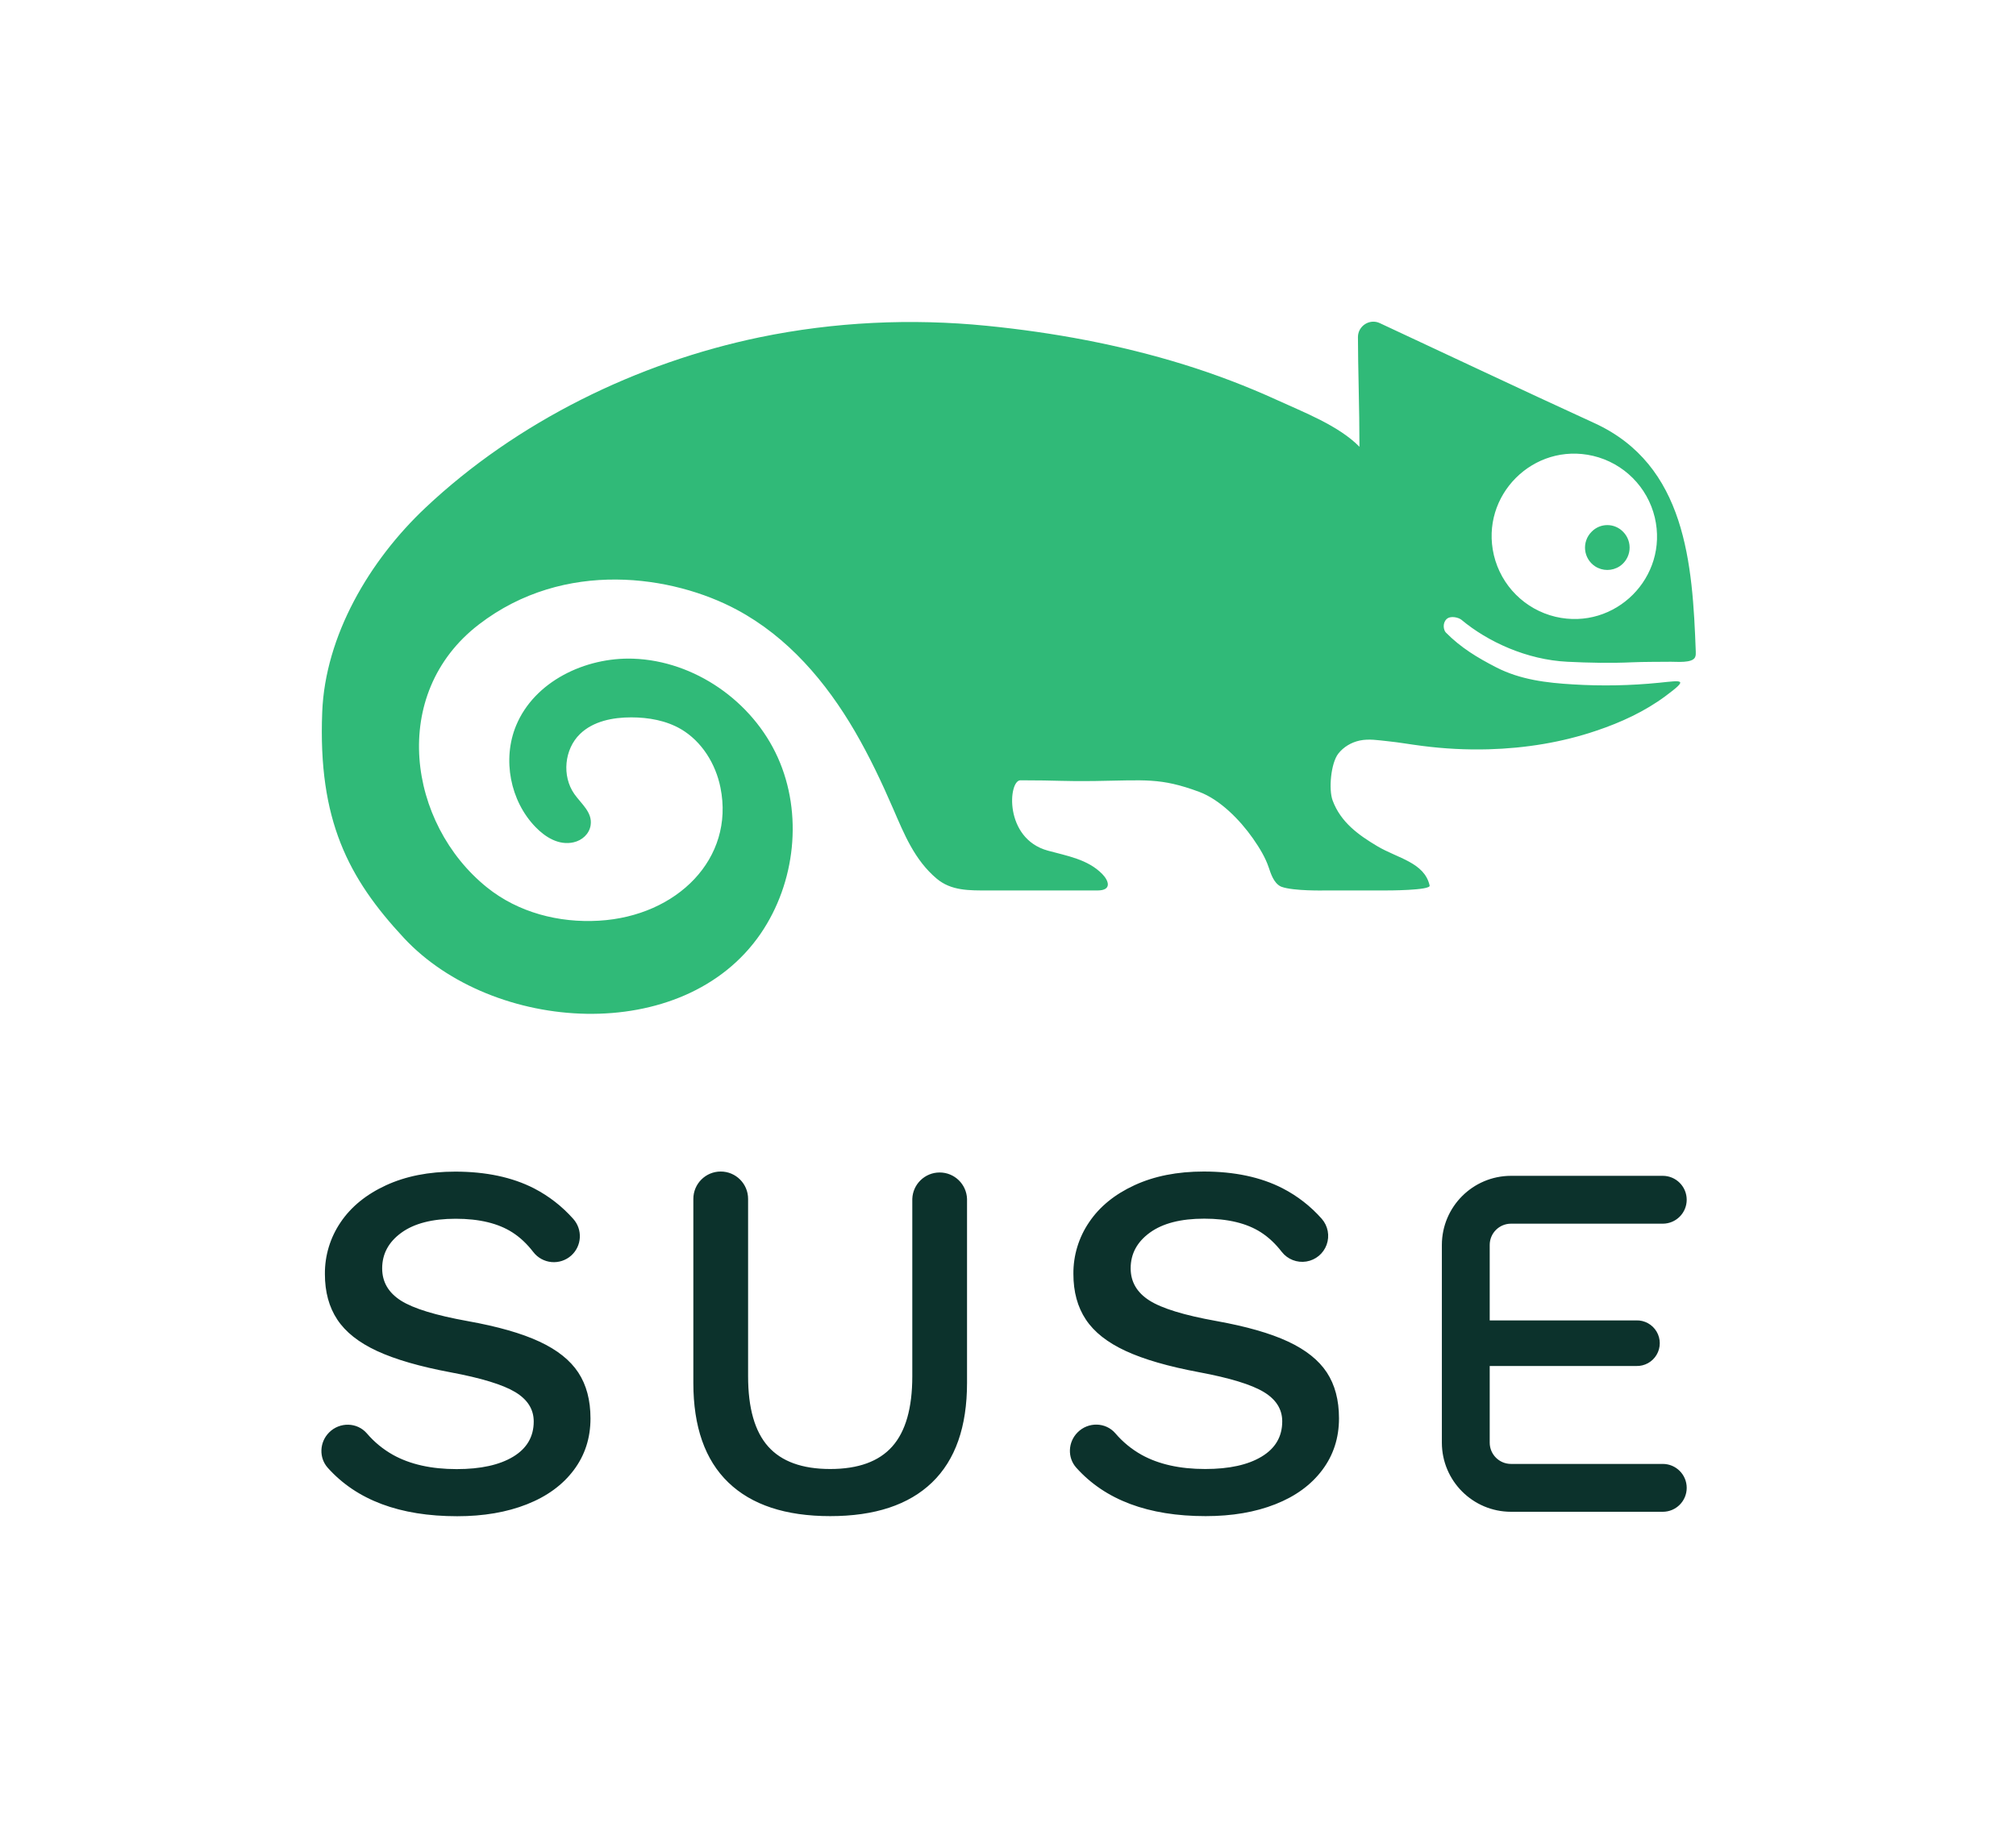
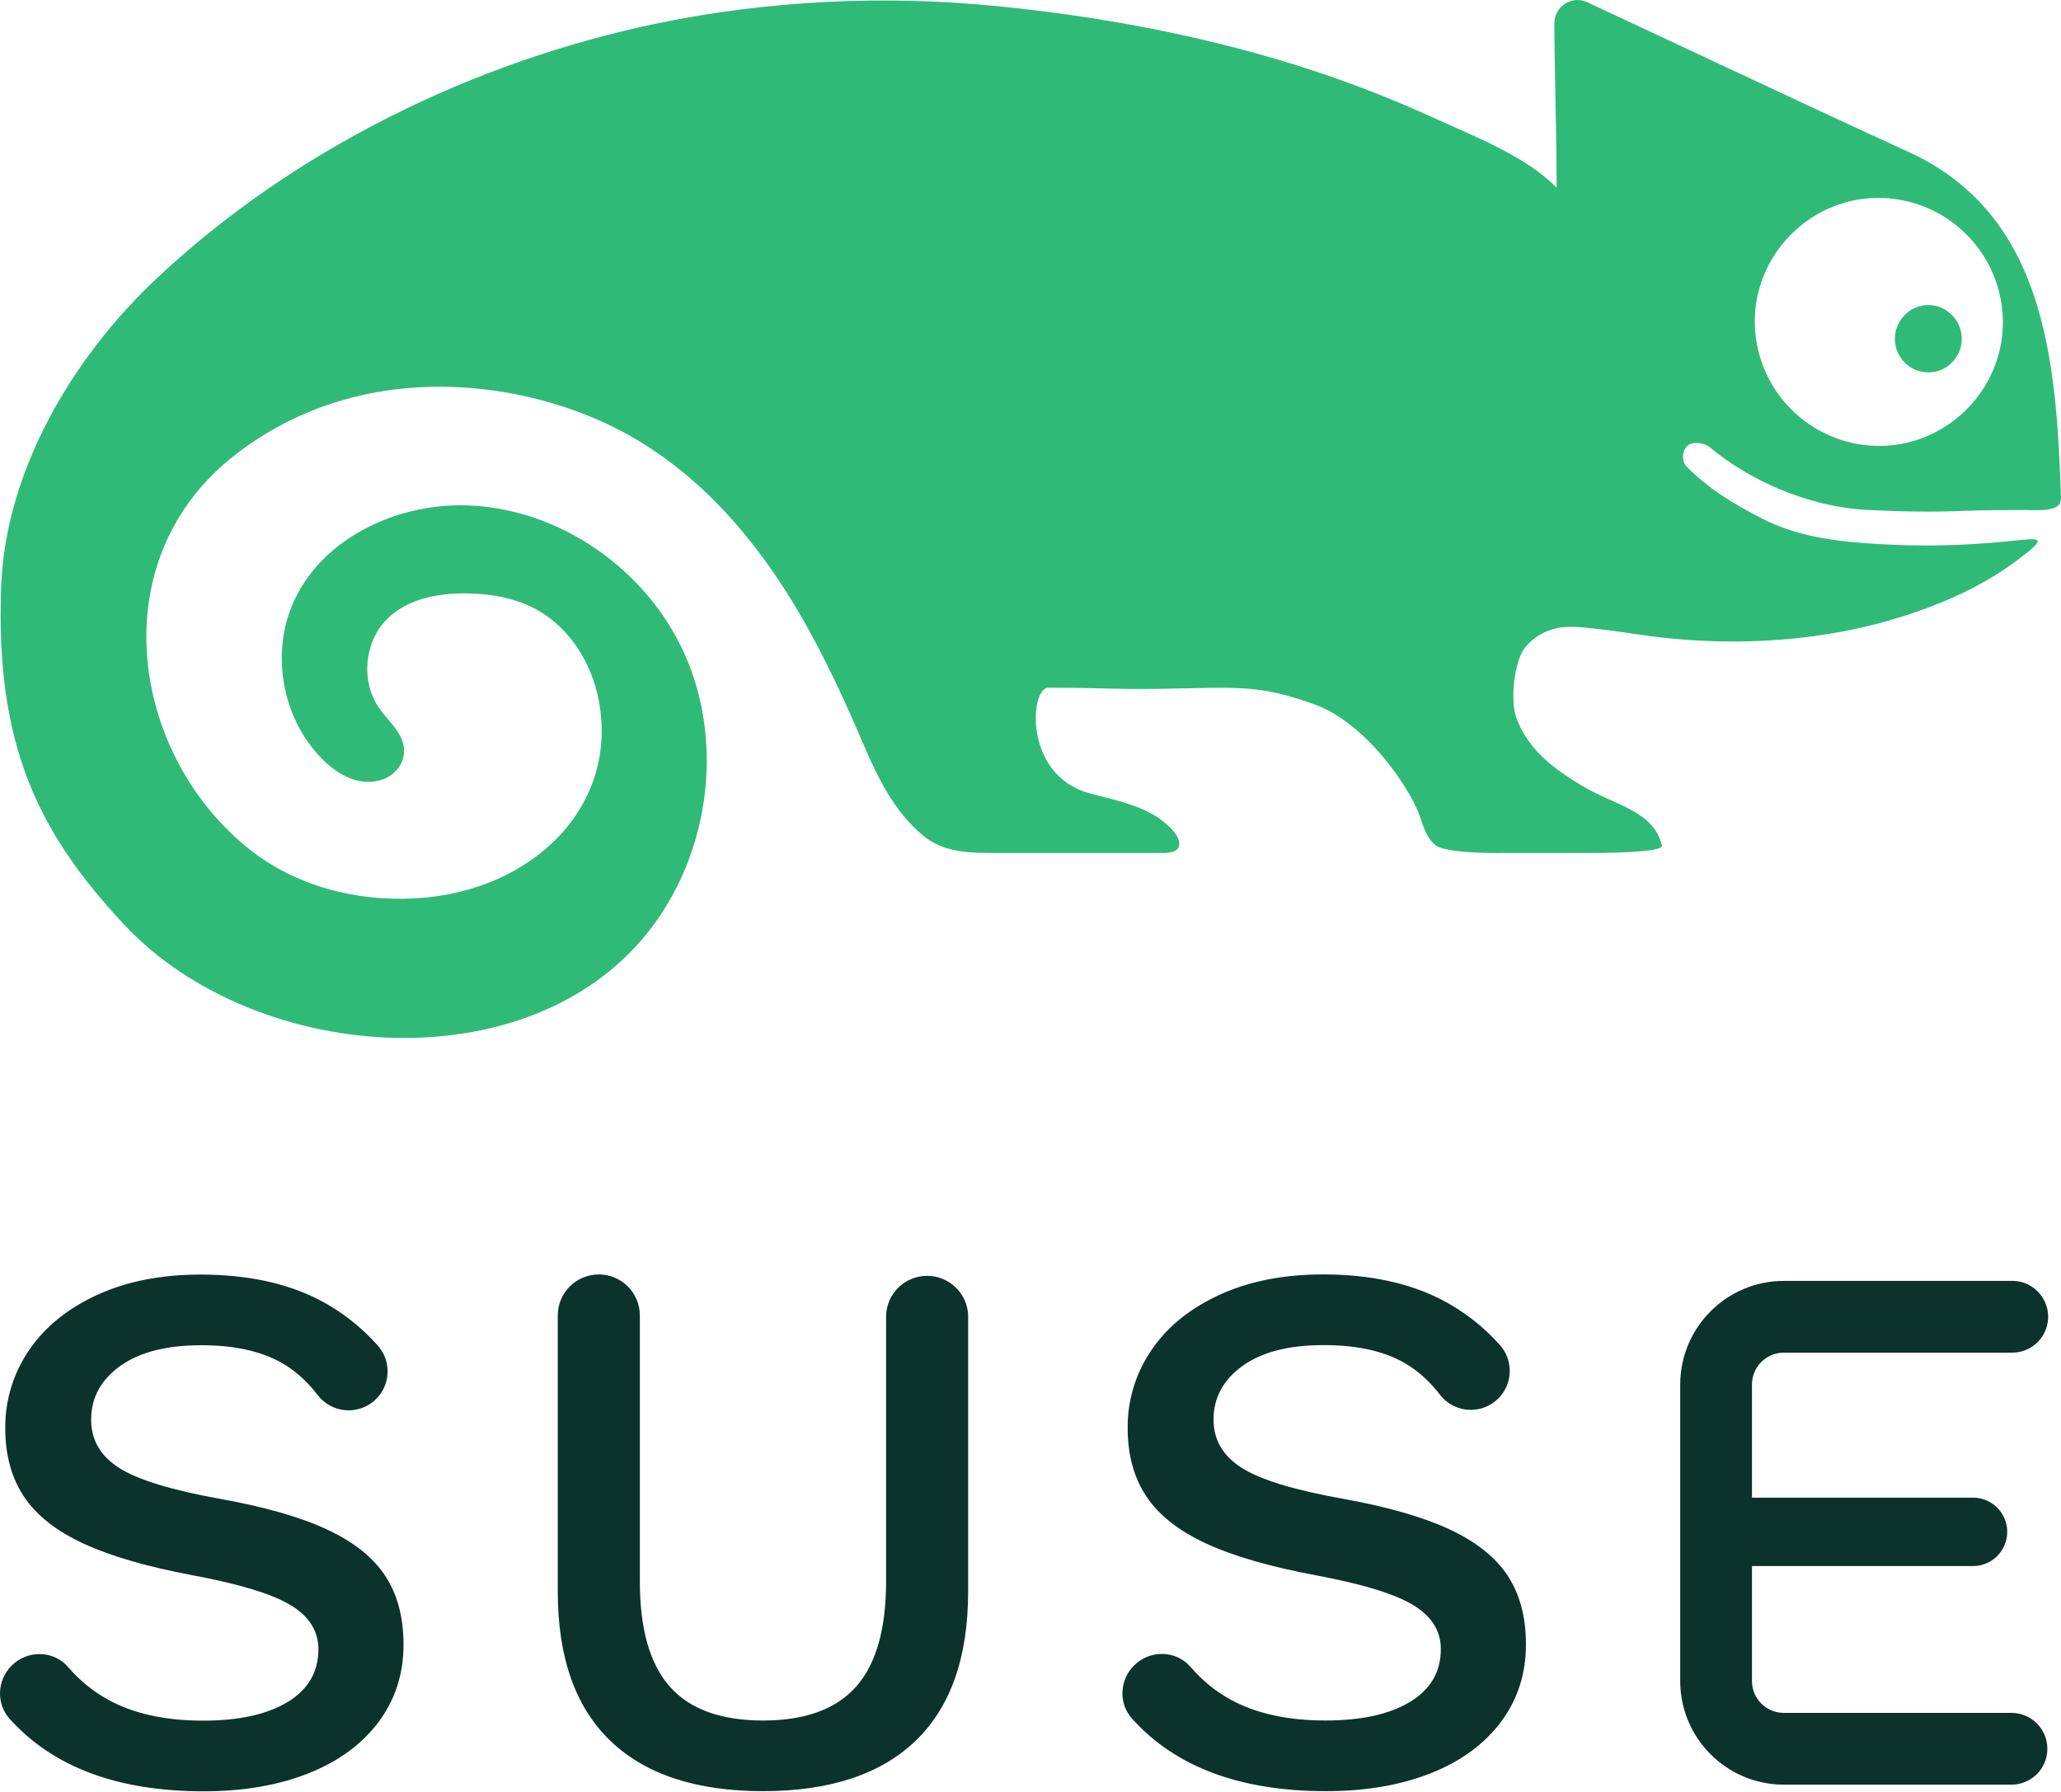
- <svg xmlns="http://www.w3.org/2000/svg" width="180" height="165" viewBox="0 0 180 165">
-   <path fill="#0c322c" d="M148.462 130.726h-13.556a1.9 1.9 0 0 1-1.896-1.895v-6.849h13.083a2.037 2.037 0 1 0 0-4.072H133.01v-6.739a1.9 1.9 0 0 1 1.896-1.898h13.556a2.136 2.136 0 1 0 0-4.273h-13.556a6.18 6.18 0 0 0-6.168 6.171v17.66a6.177 6.177 0 0 0 6.168 6.169h13.556a2.137 2.137 0 1 0 0-4.274m-39.861-12.761q-4.299-.77-5.974-1.832-1.674-1.064-1.675-2.874 0-1.945 1.72-3.19t4.844-1.244q3.167-.001 5.069 1.222 1.022.657 1.863 1.75a2.318 2.318 0 1 0 3.566-2.96 12 12 0 0 0-3.507-2.728q-2.92-1.493-7.036-1.493-3.532 0-6.177 1.222-2.65 1.221-4.051 3.303a8.07 8.07 0 0 0-1.404 4.616q-.002 2.4 1.11 4.073 1.107 1.675 3.552 2.806 2.442 1.132 6.562 1.901 4.118.77 5.769 1.764 1.653.997 1.653 2.624 0 2.039-1.835 3.146-1.83 1.11-5.044 1.109-3.394 0-5.68-1.267a8.6 8.6 0 0 1-2.34-1.92c-.868-1.008-2.424-1.031-3.364-.091l-.009.009c-.86.859-.926 2.251-.114 3.155q3.874 4.323 11.551 4.322 3.53 0 6.224-1.063 2.692-1.062 4.185-3.054 1.495-1.992 1.494-4.617 0-2.443-1.086-4.095-1.086-1.65-3.462-2.76t-6.404-1.834m-66.83.01c-2.866-.516-4.858-1.123-5.975-1.832q-1.674-1.065-1.674-2.876 0-1.945 1.72-3.19 1.72-1.243 4.843-1.244 3.165 0 5.068 1.222 1.024.657 1.864 1.752a2.32 2.32 0 0 0 3.39.307 2.32 2.32 0 0 0 .176-3.269 12.1 12.1 0 0 0-3.507-2.728q-2.92-1.492-7.037-1.492-3.53 0-6.177 1.221-2.648 1.223-4.051 3.303a8.1 8.1 0 0 0-1.402 4.617q-.001 2.4 1.108 4.072 1.109 1.677 3.553 2.807t6.561 1.901q4.118.77 5.771 1.765 1.651.994 1.652 2.623 0 2.037-1.833 3.146-1.833 1.11-5.045 1.109-3.396 0-5.68-1.268a8.6 8.6 0 0 1-2.339-1.92c-.868-1.007-2.427-1.031-3.367-.09l-.008.009c-.86.858-.925 2.251-.115 3.155q3.875 4.322 11.553 4.322 3.53 0 6.222-1.064 2.693-1.063 4.186-3.054 1.495-1.99 1.494-4.617 0-2.442-1.087-4.094-1.084-1.651-3.462-2.76-2.374-1.11-6.402-1.833m44.571-10.915v16.427q0 5.883-3.121 8.893-3.124 3.008-9.096 3.008-5.975 0-9.097-3.008-3.122-3.01-3.122-8.893V107.06a2.444 2.444 0 1 1 4.888 0v15.839q0 4.254 1.787 6.267t5.544 2.014q3.755 0 5.543-2.014 1.787-2.013 1.787-6.267V107.06a2.445 2.445 0 0 1 4.887 0" />
-   <path fill="#30ba78" d="M144.609 50.569a2 2 0 0 1-2.195 0 2 2 0 0 1-.312-3.079c.772-.8 2.046-.8 2.819-.001a2.005 2.005 0 0 1-.312 3.08m3.14-4.361c1.252 5.329-3.537 10.121-8.866 8.869a7.42 7.42 0 0 1-5.502-5.503c-1.251-5.326 3.536-10.114 8.864-8.865a7.42 7.42 0 0 1 5.504 5.499m-35.882 28.659c.612.876 1.116 1.721 1.402 2.566.2.602.456 1.393 1.05 1.711.034.018.062.033.097.044 1.087.396 3.884.329 3.884.329h5.142c.439.007 4.301-.004 4.205-.437-.463-2.066-2.855-2.434-4.671-3.515-1.679-1-3.266-2.133-3.99-4.082-.374-1.006-.152-3.327.496-4.173.473-.61 1.165-1.016 1.916-1.18.827-.177 1.687-.024 2.518.06 1.021.104 2.032.289 3.049.416 1.969.256 3.953.359 5.936.305 3.274-.091 6.555-.613 9.658-1.67 2.165-.728 4.299-1.711 6.141-3.078 2.094-1.557 1.546-1.41-.577-1.193a47.6 47.6 0 0 1-7.656.147c-2.379-.138-4.724-.418-6.877-1.524-1.696-.874-3.151-1.75-4.492-3.105-.201-.204-.327-.802.041-1.183.356-.371 1.113-.155 1.346.041 2.344 1.96 5.837 3.572 9.457 3.748 1.955.097 3.861.135 5.819.047.977-.044 2.457-.037 3.435-.047.508-.006 1.889.139 2.147-.397.077-.157.071-.338.065-.513-.288-7.829-.867-16.663-9.061-20.406-6.114-2.796-15.281-7.127-19.152-8.924-.9-.425-1.95.249-1.95 1.248 0 2.616.135 6.374.135 9.794-1.854-1.89-4.978-3.081-7.359-4.174a70 70 0 0 0-8.332-3.175c-5.72-1.771-11.636-2.861-17.586-3.454-6.746-.672-13.608-.35-20.257 1.022-10.942 2.27-21.698 7.534-29.864 15.229-5.013 4.724-8.946 11.436-9.213 18.25-.379 9.643 2.322 14.823 7.289 20.16 7.919 8.506 24.962 9.696 31.864-.39 3.103-4.542 3.78-10.701 1.525-15.718-2.252-5.017-7.433-8.643-12.927-8.827-4.264-.14-8.805 2.027-10.438 5.969-1.247 3.009-.537 6.728 1.732 9.066.884.913 2.081 1.657 3.391 1.365.769-.17 1.414-.75 1.531-1.532.172-1.154-.839-1.902-1.459-2.788-1.121-1.599-.894-3.997.51-5.356 1.184-1.147 2.938-1.486 4.587-1.483 1.534.003 3.104.279 4.429 1.053 1.861 1.094 3.099 3.099 3.524 5.22 1.279 6.333-3.869 11.479-10.851 11.884-3.571.212-7.207-.728-9.995-2.972-7.06-5.679-8.79-17.288-.718-23.486 7.659-5.882 17.331-4.366 23.03-1.309 4.565 2.445 7.966 6.447 10.543 10.871 1.292 2.224 2.394 4.548 3.417 6.911.984 2.27 1.902 4.558 3.871 6.222 1.304 1.103 2.911 1.063 4.619 1.063h9.746c1.322 0 1.002-.882.428-1.467-1.292-1.32-3.148-1.619-4.868-2.092-3.926-1.08-3.526-6.279-2.44-6.279 3.513 0 3.624.104 6.7.063 4.442-.06 5.783-.318 9.254.967 1.858.687 3.642 2.502 4.804 4.158" />
+ <svg xmlns="http://www.w3.org/2000/svg" width="122.715" height="106.673" viewBox="0 0 122.715 106.673">
+   <path fill="#0c322c" d="M119.766 102.002H106.21a1.9 1.9 0 0 1-1.896-1.895v-6.85h13.083a2.037 2.037 0 1 0 0-4.071h-13.083v-6.74a1.9 1.9 0 0 1 1.896-1.897h13.556a2.137 2.137 0 1 0 0-4.273H106.21a6.18 6.18 0 0 0-6.168 6.17v17.66a6.177 6.177 0 0 0 6.168 6.17h13.556a2.137 2.137 0 1 0 0-4.274M79.905 89.24q-4.3-.77-5.974-1.832-1.674-1.064-1.675-2.874 0-1.945 1.72-3.19T78.82 80.1q3.167-.001 5.069 1.222 1.022.657 1.863 1.75a2.318 2.318 0 1 0 3.566-2.96 12 12 0 0 0-3.507-2.728q-2.92-1.493-7.036-1.493-3.532 0-6.177 1.222-2.65 1.22-4.051 3.303a8.07 8.07 0 0 0-1.404 4.616q-.002 2.4 1.11 4.073 1.107 1.675 3.552 2.806 2.442 1.132 6.562 1.9 4.118.77 5.769 1.765 1.653.997 1.653 2.624 0 2.039-1.835 3.146-1.83 1.11-5.044 1.109-3.394 0-5.68-1.267a8.6 8.6 0 0 1-2.34-1.92c-.868-1.008-2.424-1.031-3.364-.091l-.01.009c-.86.859-.925 2.25-.113 3.155q3.874 4.323 11.55 4.322 3.53 0 6.225-1.063 2.692-1.062 4.185-3.054 1.495-1.992 1.494-4.617 0-2.443-1.086-4.095-1.086-1.65-3.462-2.76t-6.404-1.834m-66.83.01c-2.866-.516-4.858-1.123-5.975-1.832q-1.674-1.065-1.674-2.876 0-1.945 1.72-3.19 1.72-1.243 4.843-1.244 3.165 0 5.068 1.222 1.024.657 1.864 1.752a2.32 2.32 0 0 0 3.39.307 2.32 2.32 0 0 0 .176-3.27 12.1 12.1 0 0 0-3.507-2.727Q16.06 75.9 11.943 75.9q-3.53 0-6.177 1.22-2.648 1.224-4.051 3.304a8.1 8.1 0 0 0-1.402 4.617q-.001 2.4 1.108 4.072Q2.53 90.79 4.974 91.92t6.56 1.9q4.119.77 5.772 1.766 1.65.994 1.652 2.623 0 2.037-1.833 3.146-1.833 1.11-5.045 1.109-3.396 0-5.68-1.268a8.6 8.6 0 0 1-2.34-1.92c-.867-1.007-2.426-1.031-3.366-.09l-.008.009c-.86.858-.925 2.25-.115 3.155q3.875 4.322 11.553 4.322 3.53 0 6.222-1.064 2.693-1.063 4.186-3.054 1.495-1.99 1.494-4.617 0-2.442-1.087-4.094-1.084-1.651-3.462-2.76-2.374-1.11-6.402-1.833m44.57-10.915v16.427q0 5.883-3.12 8.893-3.124 3.008-9.096 3.008-5.975 0-9.097-3.008-3.122-3.01-3.122-8.893V78.336a2.444 2.444 0 1 1 4.888 0v15.839q0 4.254 1.787 6.267t5.544 2.014q3.755 0 5.543-2.014 1.787-2.013 1.787-6.267v-15.84a2.445 2.445 0 0 1 4.887 0" />
+   <path fill="#30ba78" d="M115.913 21.845a2 2 0 0 1-2.195 0 2 2 0 0 1-.312-3.08c.772-.8 2.046-.8 2.819 0a2.005 2.005 0 0 1-.312 3.08m3.14-4.361c1.252 5.329-3.537 10.12-8.866 8.869a7.42 7.42 0 0 1-5.502-5.503c-1.251-5.326 3.536-10.114 8.864-8.865a7.42 7.42 0 0 1 5.504 5.499M83.17 46.143c.612.876 1.116 1.72 1.402 2.566.2.602.456 1.393 1.05 1.71.034.019.062.034.097.045 1.087.396 3.884.329 3.884.329h5.142c.439.007 4.3-.004 4.205-.437-.463-2.066-2.855-2.434-4.671-3.515-1.68-1-3.266-2.133-3.99-4.082-.374-1.006-.152-3.327.496-4.173.473-.61 1.165-1.016 1.916-1.18.827-.177 1.687-.024 2.518.06 1.02.104 2.032.289 3.049.416 1.969.256 3.953.359 5.936.305 3.274-.091 6.555-.613 9.658-1.67 2.165-.728 4.299-1.711 6.14-3.078 2.095-1.557 1.547-1.41-.576-1.193a47.6 47.6 0 0 1-7.656.147c-2.38-.138-4.724-.418-6.877-1.524-1.696-.874-3.151-1.75-4.492-3.105-.201-.204-.327-.802.04-1.183.357-.371 1.114-.155 1.347.04 2.344 1.96 5.837 3.573 9.457 3.749 1.955.097 3.86.135 5.819.047.977-.044 2.457-.037 3.435-.047.508-.006 1.889.139 2.147-.397.077-.157.07-.338.065-.513-.288-7.83-.867-16.663-9.061-20.406C107.537 6.258 98.37 1.927 94.499.13c-.9-.425-1.95.249-1.95 1.248 0 2.616.135 6.374.135 9.794-1.854-1.89-4.978-3.081-7.36-4.174a70 70 0 0 0-8.331-3.175C71.273 2.052 65.357.962 59.407.369 52.66-.303 45.799.019 39.15 1.39 28.208 3.66 17.452 8.925 9.286 16.62 4.273 21.344.34 28.056.073 34.87c-.38 9.643 2.322 14.823 7.289 20.16 7.919 8.506 24.962 9.696 31.864-.39 3.103-4.542 3.78-10.701 1.525-15.718-2.252-5.017-7.433-8.643-12.927-8.827-4.264-.14-8.805 2.027-10.438 5.969-1.247 3.009-.537 6.728 1.732 9.066.884.913 2.08 1.657 3.39 1.365.77-.17 1.415-.75 1.532-1.532.172-1.154-.84-1.902-1.46-2.788-1.12-1.6-.893-3.997.51-5.356 1.185-1.147 2.939-1.486 4.588-1.483 1.534.003 3.104.279 4.429 1.053 1.86 1.094 3.099 3.099 3.524 5.22 1.279 6.333-3.87 11.479-10.851 11.884-3.571.212-7.207-.728-9.995-2.972-7.06-5.68-8.79-17.288-.718-23.486 7.659-5.882 17.33-4.366 23.03-1.31 4.565 2.446 7.966 6.448 10.543 10.872 1.292 2.224 2.394 4.548 3.417 6.91.984 2.27 1.902 4.559 3.87 6.223 1.305 1.103 2.912 1.063 4.62 1.063h9.746c1.322 0 1.002-.882.428-1.467-1.292-1.32-3.148-1.62-4.868-2.092-3.926-1.08-3.526-6.28-2.44-6.28 3.513 0 3.624.105 6.7.064 4.442-.06 5.783-.318 9.254.967 1.858.687 3.642 2.502 4.804 4.158" />
</svg>
